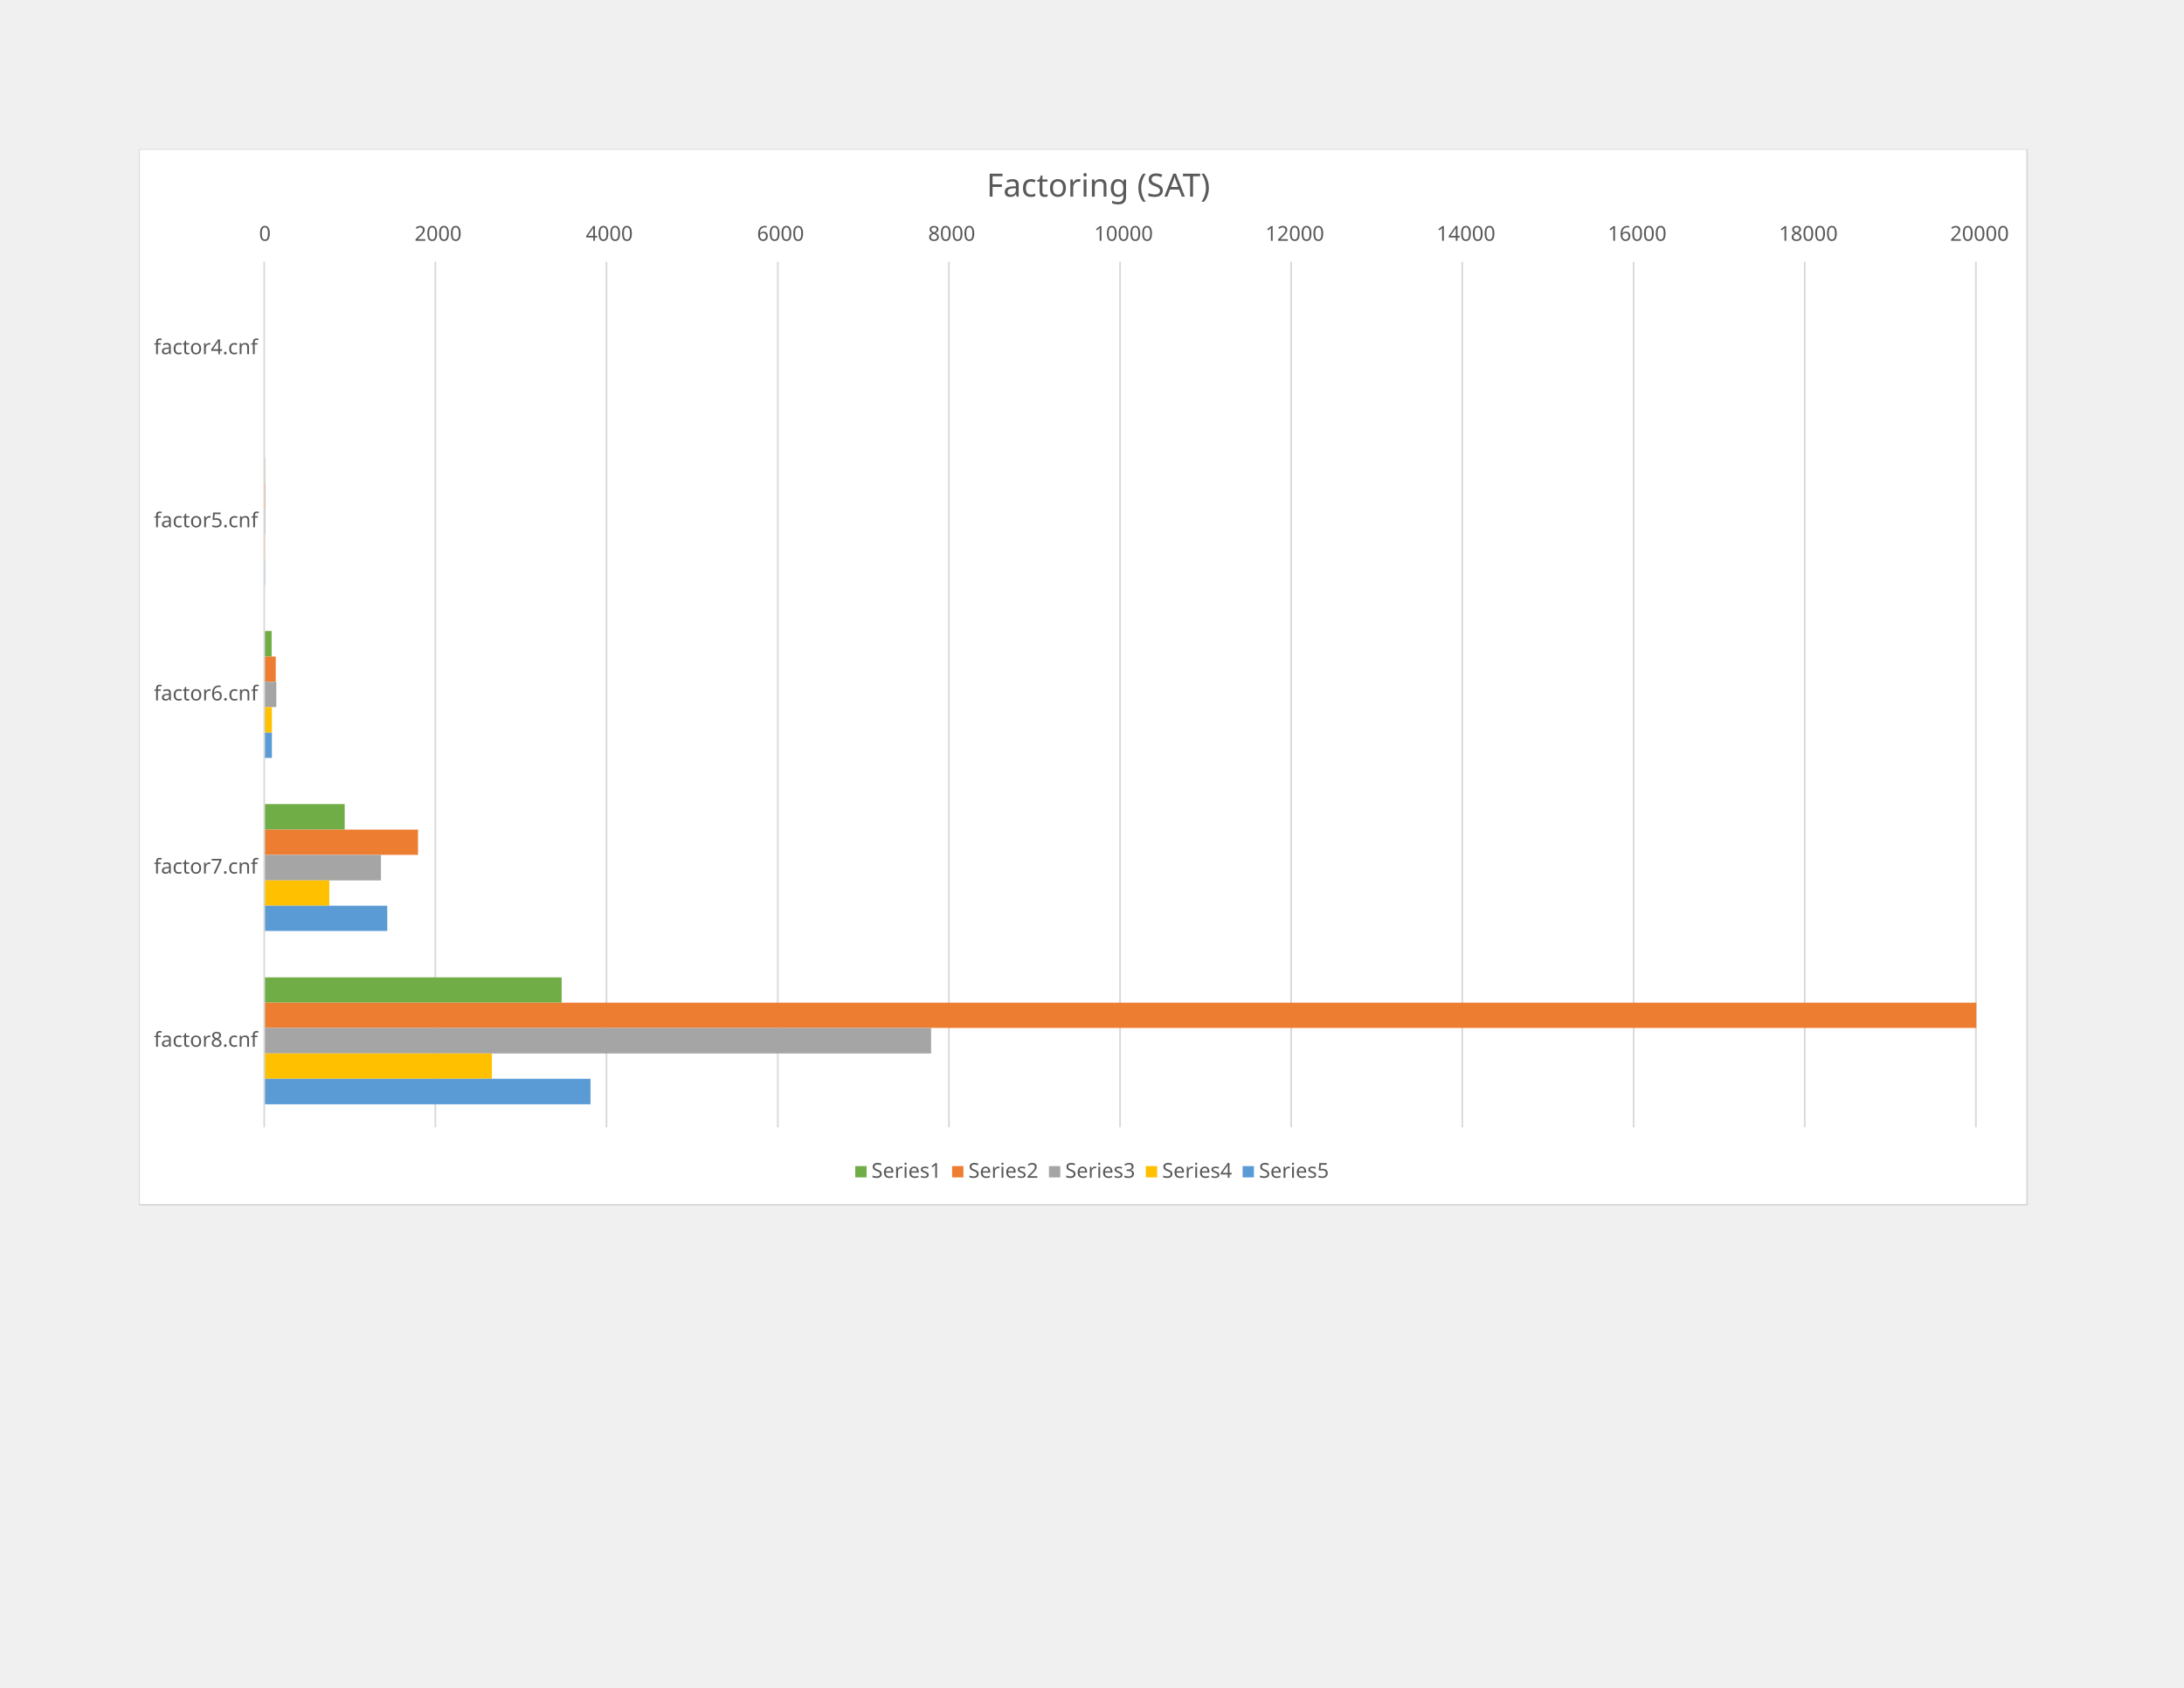
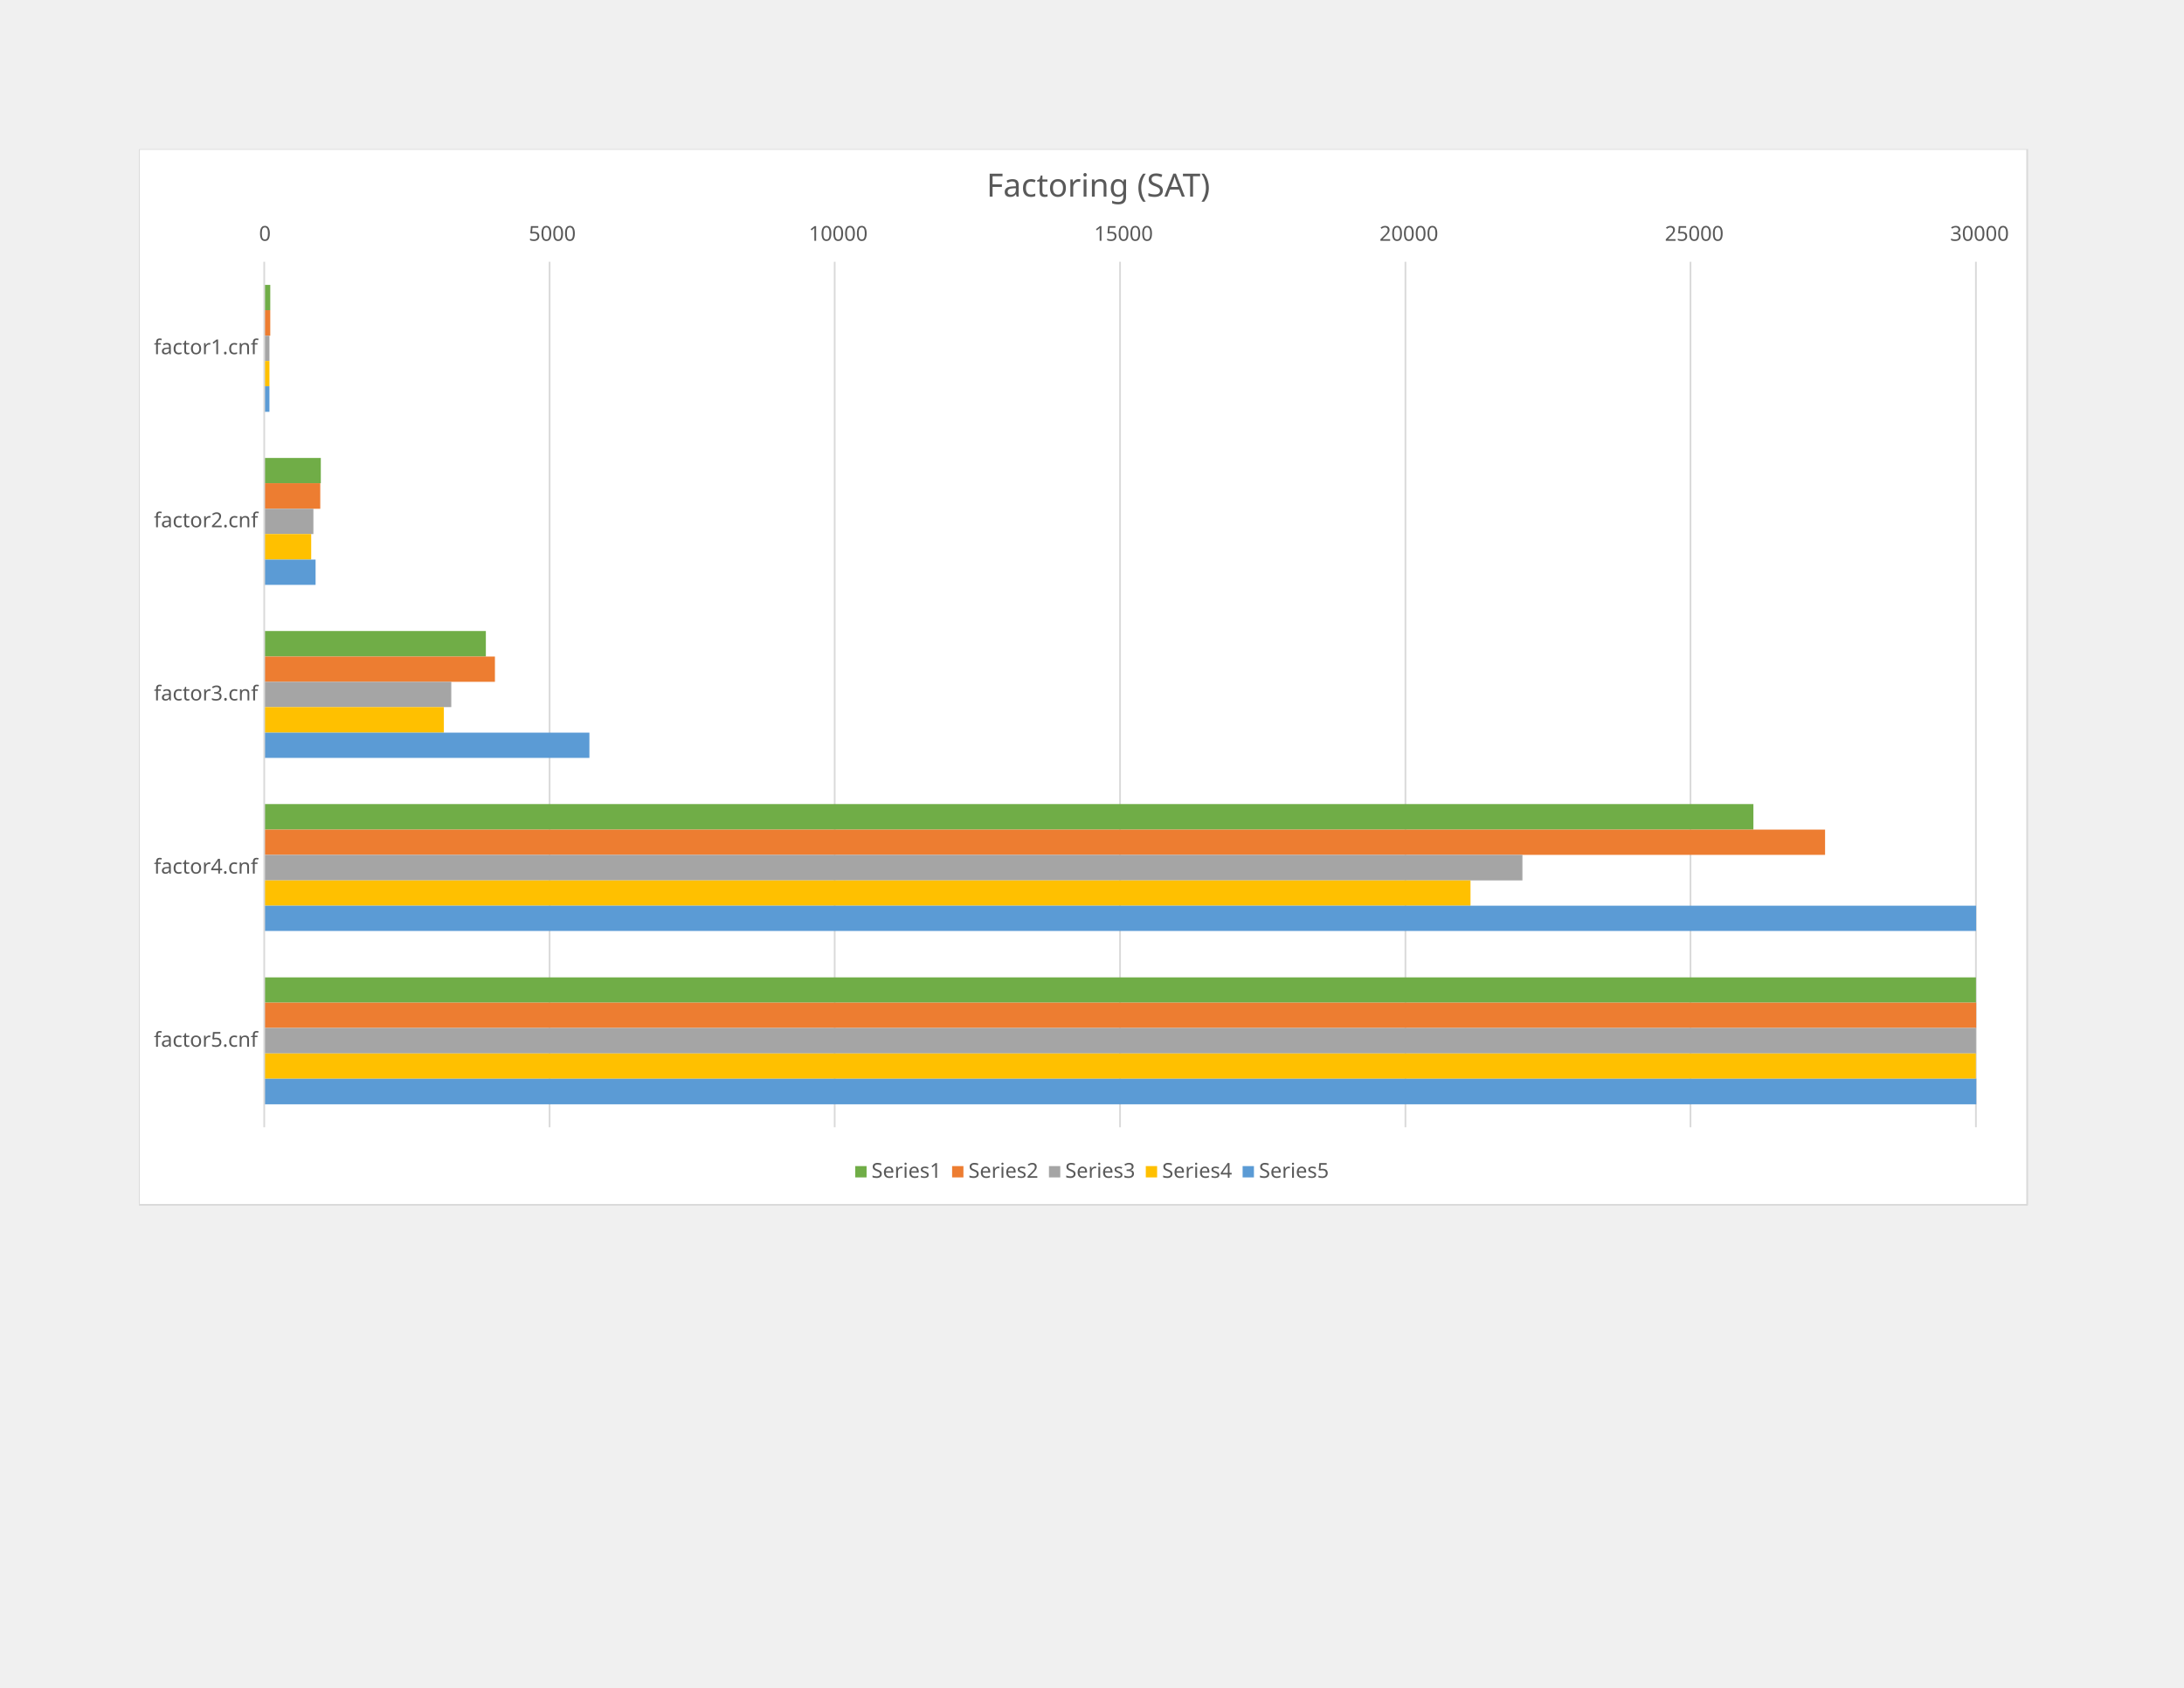
<svg xmlns="http://www.w3.org/2000/svg" version="1.1" width="792" height="612" viewBox="0 0 792 612">
  <defs>
    <clipPath id="clip_1">
      <path transform="matrix(1,0,0,-1,0,612)" d="M50.4 173.04H736.8V558H50.4Z" clip-rule="evenodd" />
    </clipPath>
    <clipPath id="clip_2">
      <path transform="matrix(1,0,0,-1,0,612)" d="M50.4 173.04H736.8V558H50.4Z" clip-rule="evenodd" />
    </clipPath>
    <clipPath id="clip_3">
      <path transform="matrix(1,0,0,-1,0,612)" d="M50.4 175.2H735.12V558H50.4Z" clip-rule="evenodd" />
    </clipPath>
    <clipPath id="clip_4">
      <path transform="matrix(1,0,0,-1,0,612)" d="M50.4 175.2H735.12V558H50.4Z" clip-rule="evenodd" />
    </clipPath>
    <clipPath id="clip_5">
      <path transform="matrix(1,0,0,-1,0,612)" d="M50.4 175.2H735.12V558H50.4Z" clip-rule="evenodd" />
    </clipPath>
    <clipPath id="clip_6">
      <path transform="matrix(1,0,0,-1,0,612)" d="M50.4 175.2H735.12V558H50.4Z" clip-rule="evenodd" />
    </clipPath>
    <clipPath id="clip_7">
      <path transform="matrix(1,0,0,-1,0,612)" d="M50.4 175.2H735.12V558H50.4Z" clip-rule="evenodd" />
    </clipPath>
    <clipPath id="clip_8">
      <path transform="matrix(1,0,0,-1,0,612)" d="M50.4 175.2H735.12V558H50.4Z" clip-rule="evenodd" />
    </clipPath>
    <clipPath id="clip_9">
      <path transform="matrix(1,0,0,-1,0,612)" d="M50.4 175.2H735.12V558H50.4Z" clip-rule="evenodd" />
    </clipPath>
    <clipPath id="clip_10">
      <path transform="matrix(1,0,0,-1,0,612)" d="M50.4 175.2H735.12V558H50.4Z" clip-rule="evenodd" />
    </clipPath>
    <clipPath id="clip_11">
      <path transform="matrix(1,0,0,-1,0,612)" d="M50.4 175.2H735.12V558H50.4Z" clip-rule="evenodd" />
    </clipPath>
    <clipPath id="clip_12">
      <path transform="matrix(1,0,0,-1,0,612)" d="M50.4 175.2H735.12V558H50.4Z" clip-rule="evenodd" />
    </clipPath>
    <clipPath id="clip_13">
      <path transform="matrix(1,0,0,-1,0,612)" d="M50.4 175.2H735.12V558H50.4Z" clip-rule="evenodd" />
    </clipPath>
    <clipPath id="clip_14">
      <path transform="matrix(1,0,0,-1,0,612)" d="M50.4 175.2H735.12V558H50.4Z" clip-rule="evenodd" />
    </clipPath>
    <clipPath id="clip_15">
      <path transform="matrix(1,0,0,-1,0,612)" d="M50.4 175.2H735.12V558H50.4Z" clip-rule="evenodd" />
    </clipPath>
    <clipPath id="clip_16">
      <path transform="matrix(1,0,0,-1,0,612)" d="M50.4 175.2H735.12V558H50.4Z" clip-rule="evenodd" />
    </clipPath>
    <clipPath id="clip_17">
      <path transform="matrix(1,0,0,-1,0,612)" d="M50.4 175.2H735.12V558H50.4Z" clip-rule="evenodd" />
    </clipPath>
    <clipPath id="clip_18">
      <path transform="matrix(1,0,0,-1,0,612)" d="M50.4 175.2H735.12V558H50.4Z" clip-rule="evenodd" />
    </clipPath>
    <clipPath id="clip_19">
      <path transform="matrix(1,0,0,-1,0,612)" d="M50.4 175.2H735.12V558H50.4Z" clip-rule="evenodd" />
    </clipPath>
    <clipPath id="clip_20">
      <path transform="matrix(1,0,0,-1,0,612)" d="M50.4 175.2H735.12V558H50.4Z" clip-rule="evenodd" />
    </clipPath>
    <clipPath id="clip_21">
-       <path transform="matrix(1,0,0,-1,0,612)" d="M50.4 175.2H735.12V558H50.4Z" clip-rule="evenodd" />
-     </clipPath>
-     <clipPath id="clip_22">
-       <path transform="matrix(1,0,0,-1,0,612)" d="M50.4 175.2H735.12V558H50.4Z" clip-rule="evenodd" />
-     </clipPath>
-     <clipPath id="clip_23">
-       <path transform="matrix(1,0,0,-1,0,612)" d="M50.4 175.2H735.12V558H50.4Z" clip-rule="evenodd" />
-     </clipPath>
-     <clipPath id="clip_24">
-       <path transform="matrix(1,0,0,-1,0,612)" d="M50.4 175.2H735.12V558H50.4Z" clip-rule="evenodd" />
-     </clipPath>
-     <clipPath id="clip_25">
      <path transform="matrix(1,0,0,-1,0,612)" d="M50.4 173.04H736.8V558H50.4Z" clip-rule="evenodd" />
    </clipPath>
  </defs>
  <g>
    <g clip-path="url(#clip_1)">
      <path transform="matrix(1,0,0,-1,0,612)" stroke-width=".14" stroke-linecap="butt" stroke-miterlimit="10" stroke-linejoin="miter" fill="none" stroke="#000000" stroke-opacity="0" d="M50.4 175.14H735.13V558H50.4Z" />
    </g>
    <g clip-path="url(#clip_2)">
      <path transform="matrix(1,0,0,-1,0,612)" d="M50.4 175.14H735.13V558H50.4Z" fill="#ffffff" fill-rule="evenodd" />
    </g>
-     <path transform="matrix(1,0,0,-1,0,612)" stroke-width=".623" stroke-linecap="butt" stroke-linejoin="round" fill="none" stroke="#d9d9d9" d="M157.87 517.09V203.26M219.92 517.09V203.26M282.07 517.09V203.26M344.12 517.09V203.26M406.17 517.09V203.26M468.22 517.09V203.26M530.27 517.09V203.26M592.42 517.09V203.26M654.47 517.09V203.26M716.54 517.09V203.26" />
-     <path transform="matrix(1,0,0,-1,0,612)" d="M95.917 508.7H95.817V499.53H95.917ZM96.116 445.95H95.817V436.79H96.116ZM98.507 383.2H95.817V373.94H98.507ZM125 320.45H95.817V311.19H125ZM203.68 257.61H95.817V248.44H203.68Z" fill="#70ad47" />
-     <path transform="matrix(1,0,0,-1,0,612)" d="M95.917 499.53H95.817V490.27H95.917ZM96.216 436.79H95.817V427.52H96.216ZM100 373.94H95.817V364.78H100ZM151.59 311.19H95.817V302.03H151.59ZM716.69 248.44H95.817V239.28H716.69Z" fill="#ed7d31" />
-     <path transform="matrix(1,0,0,-1,0,612)" d="M95.917 490.27H95.817V481.11H95.917ZM96.216 427.52H95.817V418.36H96.216ZM100.2 364.78H95.817V355.61H100.2ZM138.15 302.03H95.817V292.77H138.15ZM337.65 239.28H95.817V230.02H337.65Z" fill="#a5a5a5" />
-     <path transform="matrix(1,0,0,-1,0,612)" d="M95.917 481.11H95.817V471.95H95.917ZM96.116 418.36H95.817V409.1H96.116ZM98.606 355.61H95.817V346.35H98.606ZM119.42 292.77H95.817V283.6H119.42ZM178.39 230.02H95.817V220.85H178.39Z" fill="#ffc000" />
-     <path transform="matrix(1,0,0,-1,0,612)" d="M95.917 471.95H95.817V462.68H95.917ZM96.116 409.1H95.817V399.93H96.116ZM98.606 346.35H95.817V337.19H98.606ZM140.44 283.6H95.817V274.44H140.44ZM214.14 220.85H95.817V211.59H214.14Z" fill="#5b9bd5" />
+     <path transform="matrix(1,0,0,-1,0,612)" stroke-width=".623" stroke-linecap="butt" stroke-linejoin="round" fill="none" stroke="#d9d9d9" d="M199.3 517.09V203.26M302.69 517.09V203.26M406.17 517.09V203.26M509.66 517.09V203.26M613.04 517.09V203.26M716.54 517.09V203.26" />
+     <path transform="matrix(1,0,0,-1,0,612)" d="M98.009 508.7H95.817V499.53H98.009ZM116.34 445.95H95.817V436.79H116.34ZM176.19 383.2H95.817V373.94H176.19ZM635.85 320.45H95.817V311.19H635.85ZM716.56 257.61H95.817V248.44H716.56Z" fill="#70ad47" />
+     <path transform="matrix(1,0,0,-1,0,612)" d="M98.009 499.53H95.817V490.27H98.009ZM116.14 436.79H95.817V427.52H116.14ZM179.48 373.94H95.817V364.78H179.48ZM661.84 311.19H95.817V302.03H661.84ZM716.64 248.44H95.817V239.28H716.64Z" fill="#ed7d31" />
+     <path transform="matrix(1,0,0,-1,0,612)" d="M97.71 490.27H95.817V481.11H97.71ZM113.65 427.52H95.817V418.36H113.65ZM163.65 364.78H95.817V355.61H163.65ZM552.09 302.03H95.817V292.77H552.09ZM716.56 239.28H95.817V230.02H716.56Z" fill="#a5a5a5" />
+     <path transform="matrix(1,0,0,-1,0,612)" d="M97.71 481.11H95.817V471.95H97.71ZM112.85 418.36H95.817V409.1H112.85ZM160.96 355.61H95.817V346.35H160.96ZM533.26 292.77H95.817V283.6H533.26ZM716.52 230.02H95.817V220.85H716.52Z" fill="#ffc000" />
+     <path transform="matrix(1,0,0,-1,0,612)" d="M97.71 471.95H95.817V462.68H97.71ZM114.44 409.1H95.817V399.93H114.44ZM213.74 346.35H95.817V337.19H213.74ZM716.62 283.6H95.817V274.44H716.62ZM716.68 220.85H95.817V211.59H716.68Z" fill="#5b9bd5" />
    <path transform="matrix(1,0,0,-1,0,612)" stroke-width=".623" stroke-linecap="butt" stroke-linejoin="round" fill="none" stroke="#d9d9d9" d="M95.817 517.09V203.26" />
    <g clip-path="url(#clip_3)">
      <text fill="#595959" xml:space="preserve" transform="matrix(1 0 -0 1 0 612)" font-size="7.464" font-family="Calibri">
        <tspan y="-524.69" x="93.936">0</tspan>
      </text>
    </g>
    <g clip-path="url(#clip_4)">
      <text fill="#595959" xml:space="preserve" transform="matrix(1 0 -0 1 0 612)" font-size="7.464" font-family="Calibri">
-         <tspan y="-524.69" x="150.34 154.132 157.924 161.716">2000</tspan>
+         <tspan y="-524.69" x="191.74 195.508 199.276 203.044">5000</tspan>
      </text>
    </g>
    <g clip-path="url(#clip_5)">
      <text fill="#595959" xml:space="preserve" transform="matrix(1 0 -0 1 0 612)" font-size="7.464" font-family="Calibri">
-         <tspan y="-524.69" x="212.42 216.212 220.004 223.796">4000</tspan>
+         <tspan y="-524.69" x="293.3 297.092 300.884 304.676 308.468">10000</tspan>
      </text>
    </g>
    <g clip-path="url(#clip_6)">
      <text fill="#595959" xml:space="preserve" transform="matrix(1 0 -0 1 0 612)" font-size="7.464" font-family="Calibri">
-         <tspan y="-524.69" x="274.51 278.278 282.046 285.814">6000</tspan>
+         <tspan y="-524.69" x="396.77 400.562 404.354 408.146 411.938">15000</tspan>
      </text>
    </g>
    <g clip-path="url(#clip_7)">
      <text fill="#595959" xml:space="preserve" transform="matrix(1 0 -0 1 0 612)" font-size="7.464" font-family="Calibri">
-         <tspan y="-524.69" x="336.58 340.372 344.164 347.956">8000</tspan>
+         <tspan y="-524.69" x="500.23 504.022 507.814 511.606 515.398">20000</tspan>
      </text>
    </g>
    <g clip-path="url(#clip_8)">
      <text fill="#595959" xml:space="preserve" transform="matrix(1 0 -0 1 0 612)" font-size="7.464" font-family="Calibri">
-         <tspan y="-524.69" x="396.77 400.562 404.354 408.146 411.938">10000</tspan>
+         <tspan y="-524.69" x="603.72 607.488 611.256 615.024 618.792">25000</tspan>
      </text>
    </g>
    <g clip-path="url(#clip_9)">
      <text fill="#595959" xml:space="preserve" transform="matrix(1 0 -0 1 0 612)" font-size="7.464" font-family="Calibri">
-         <tspan y="-524.69" x="458.86 462.652 466.444 470.236 474.028">12000</tspan>
+         <tspan y="-524.69" x="707.18 710.972 714.764 718.556 722.348">30000</tspan>
      </text>
    </g>
    <g clip-path="url(#clip_10)">
      <text fill="#595959" xml:space="preserve" transform="matrix(1 0 -0 1 0 612)" font-size="7.464" font-family="Calibri">
-         <tspan y="-524.69" x="520.94 524.708 528.476 532.244 536.012">14000</tspan>
+         <tspan y="-483.58" x="55.8 58.099 61.689 64.876 67.377 71.258 73.863 77.647 79.528 82.723 86.611">factor1.cnf</tspan>
      </text>
    </g>
    <g clip-path="url(#clip_11)">
-       <text fill="#595959" xml:space="preserve" transform="matrix(1 0 -0 1 0 612)" font-size="7.464" font-family="Calibri">
-         <tspan y="-524.69" x="583.01 586.802 590.594 594.386 598.178">16000</tspan>
+       <text fill="#595959" xml:space="preserve" transform="matrix(1 0 -0 1 0 612)" font-size="7.488" font-family="Calibri">
+         <tspan y="-420.82" x="55.8 58.084 61.693 64.875 67.384 71.263 73.876 77.65 79.537 82.727 86.613">factor2.cnf</tspan>
      </text>
    </g>
    <g clip-path="url(#clip_12)">
-       <text fill="#595959" xml:space="preserve" transform="matrix(1 0 -0 1 0 612)" font-size="7.464" font-family="Calibri">
-         <tspan y="-524.69" x="645.1 648.892 652.684 656.476 660.268">18000</tspan>
+       <text fill="#595959" xml:space="preserve" transform="matrix(1 0 -0 1 0 612)" font-size="7.488" font-family="Calibri">
+         <tspan y="-358.03" x="55.8 58.084 61.693 64.875 67.384 71.263 73.876 77.65 79.537 82.727 86.613">factor3.cnf</tspan>
      </text>
    </g>
    <g clip-path="url(#clip_13)">
      <text fill="#595959" xml:space="preserve" transform="matrix(1 0 -0 1 0 612)" font-size="7.464" font-family="Calibri">
-         <tspan y="-524.69" x="707.18 710.972 714.764 718.556 722.348">20000</tspan>
+         <tspan y="-295.25" x="55.8 58.099 61.689 64.876 67.377 71.258 73.863 77.647 79.528 82.723 86.611">factor4.cnf</tspan>
      </text>
    </g>
    <g clip-path="url(#clip_14)">
      <text fill="#595959" xml:space="preserve" transform="matrix(1 0 -0 1 0 612)" font-size="7.464" font-family="Calibri">
-         <tspan y="-483.58" x="55.8 58.099 61.689 64.876 67.377 71.258 73.863 77.647 79.528 82.723 86.611">factor4.cnf</tspan>
+         <tspan y="-232.46" x="55.8 58.099 61.689 64.876 67.377 71.258 73.863 77.647 79.528 82.723 86.611">factor5.cnf</tspan>
      </text>
    </g>
    <g clip-path="url(#clip_15)">
-       <text fill="#595959" xml:space="preserve" transform="matrix(1 0 -0 1 0 612)" font-size="7.488" font-family="Calibri">
-         <tspan y="-420.82" x="55.8 58.084 61.693 64.875 67.384 71.263 73.876 77.65 79.537 82.727 86.613">factor5.cnf</tspan>
-       </text>
-     </g>
-     <g clip-path="url(#clip_16)">
-       <text fill="#595959" xml:space="preserve" transform="matrix(1 0 -0 1 0 612)" font-size="7.488" font-family="Calibri">
-         <tspan y="-358.03" x="55.8 58.084 61.693 64.875 67.384 71.263 73.876 77.65 79.537 82.727 86.613">factor6.cnf</tspan>
-       </text>
-     </g>
-     <g clip-path="url(#clip_17)">
-       <text fill="#595959" xml:space="preserve" transform="matrix(1 0 -0 1 0 612)" font-size="7.464" font-family="Calibri">
-         <tspan y="-295.25" x="55.8 58.099 61.689 64.876 67.377 71.258 73.863 77.647 79.528 82.723 86.611">factor7.cnf</tspan>
-       </text>
-     </g>
-     <g clip-path="url(#clip_18)">
-       <text fill="#595959" xml:space="preserve" transform="matrix(1 0 -0 1 0 612)" font-size="7.464" font-family="Calibri">
-         <tspan y="-232.46" x="55.8 58.099 61.689 64.876 67.377 71.258 73.863 77.647 79.528 82.723 86.611">factor8.cnf</tspan>
-       </text>
-     </g>
-     <g clip-path="url(#clip_19)">
      <text fill="#595959" xml:space="preserve" transform="matrix(1 0 -0 1 0 612)" font-size="11.64" font-family="Calibri">
        <tspan y="-540.7" x="357.77 362.857 368.432 373.298 377.092 383.227 387.324 390.001 396.112 401.56 404.051 407.531 412.816 418.694 424.362">Factoring (SAT)</tspan>
      </text>
    </g>
    <path transform="matrix(1,0,0,-1,0,612)" d="M310.15 185.08H314.253V189.183H310.15Z" fill="#70ad47" fill-rule="evenodd" />
-     <g clip-path="url(#clip_20)">
+     <g clip-path="url(#clip_16)">
      <text fill="#595959" xml:space="preserve" transform="matrix(1 0 -0 1 0 612)" font-size="7.464" font-family="Calibri">
        <tspan y="-184.94" x="316.03 319.456 323.225 325.83 327.525 331.309 334.227">Series1</tspan>
      </text>
    </g>
    <path transform="matrix(1,0,0,-1,0,612)" d="M345.27 185.08H349.373V189.183H345.27Z" fill="#ed7d31" fill-rule="evenodd" />
-     <g clip-path="url(#clip_21)">
+     <g clip-path="url(#clip_17)">
      <text fill="#595959" xml:space="preserve" transform="matrix(1 0 -0 1 0 612)" font-size="7.464" font-family="Calibri">
        <tspan y="-184.94" x="351.17 354.551 358.335 360.94 362.605 366.389 369.27">Series2</tspan>
      </text>
    </g>
    <path transform="matrix(1,0,0,-1,0,612)" d="M380.39 185.08H384.493V189.183H380.39Z" fill="#a5a5a5" fill-rule="evenodd" />
-     <g clip-path="url(#clip_22)">
+     <g clip-path="url(#clip_18)">
      <text fill="#595959" xml:space="preserve" transform="matrix(1 0 -0 1 0 612)" font-size="7.464" font-family="Calibri">
        <tspan y="-184.94" x="386.28 389.661 393.445 396.05 397.745 401.529 404.447">Series3</tspan>
      </text>
    </g>
    <path transform="matrix(1,0,0,-1,0,612)" d="M415.51 185.08H419.613V189.183H415.51Z" fill="#ffc000" fill-rule="evenodd" />
-     <g clip-path="url(#clip_23)">
+     <g clip-path="url(#clip_19)">
      <text fill="#595959" xml:space="preserve" transform="matrix(1 0 -0 1 0 612)" font-size="7.464" font-family="Calibri">
        <tspan y="-184.94" x="421.42 424.801 428.585 431.19 432.855 436.639 439.52">Series4</tspan>
      </text>
    </g>
    <path transform="matrix(1,0,0,-1,0,612)" d="M450.62 185.08H454.723V189.183H450.62Z" fill="#5b9bd5" fill-rule="evenodd" />
-     <g clip-path="url(#clip_24)">
+     <g clip-path="url(#clip_20)">
      <text fill="#595959" xml:space="preserve" transform="matrix(1 0 -0 1 0 612)" font-size="7.464" font-family="Calibri">
        <tspan y="-184.94" x="456.53 459.911 463.695 466.3 467.995 471.779 474.697">Series5</tspan>
      </text>
    </g>
-     <g clip-path="url(#clip_25)">
+     <g clip-path="url(#clip_21)">
      <path transform="matrix(1,0,0,-1,0,612)" stroke-width=".623" stroke-linecap="butt" stroke-linejoin="round" fill="none" stroke="#d9d9d9" d="M50.4 175.14H735.13V558H50.4Z" />
    </g>
  </g>
</svg>
